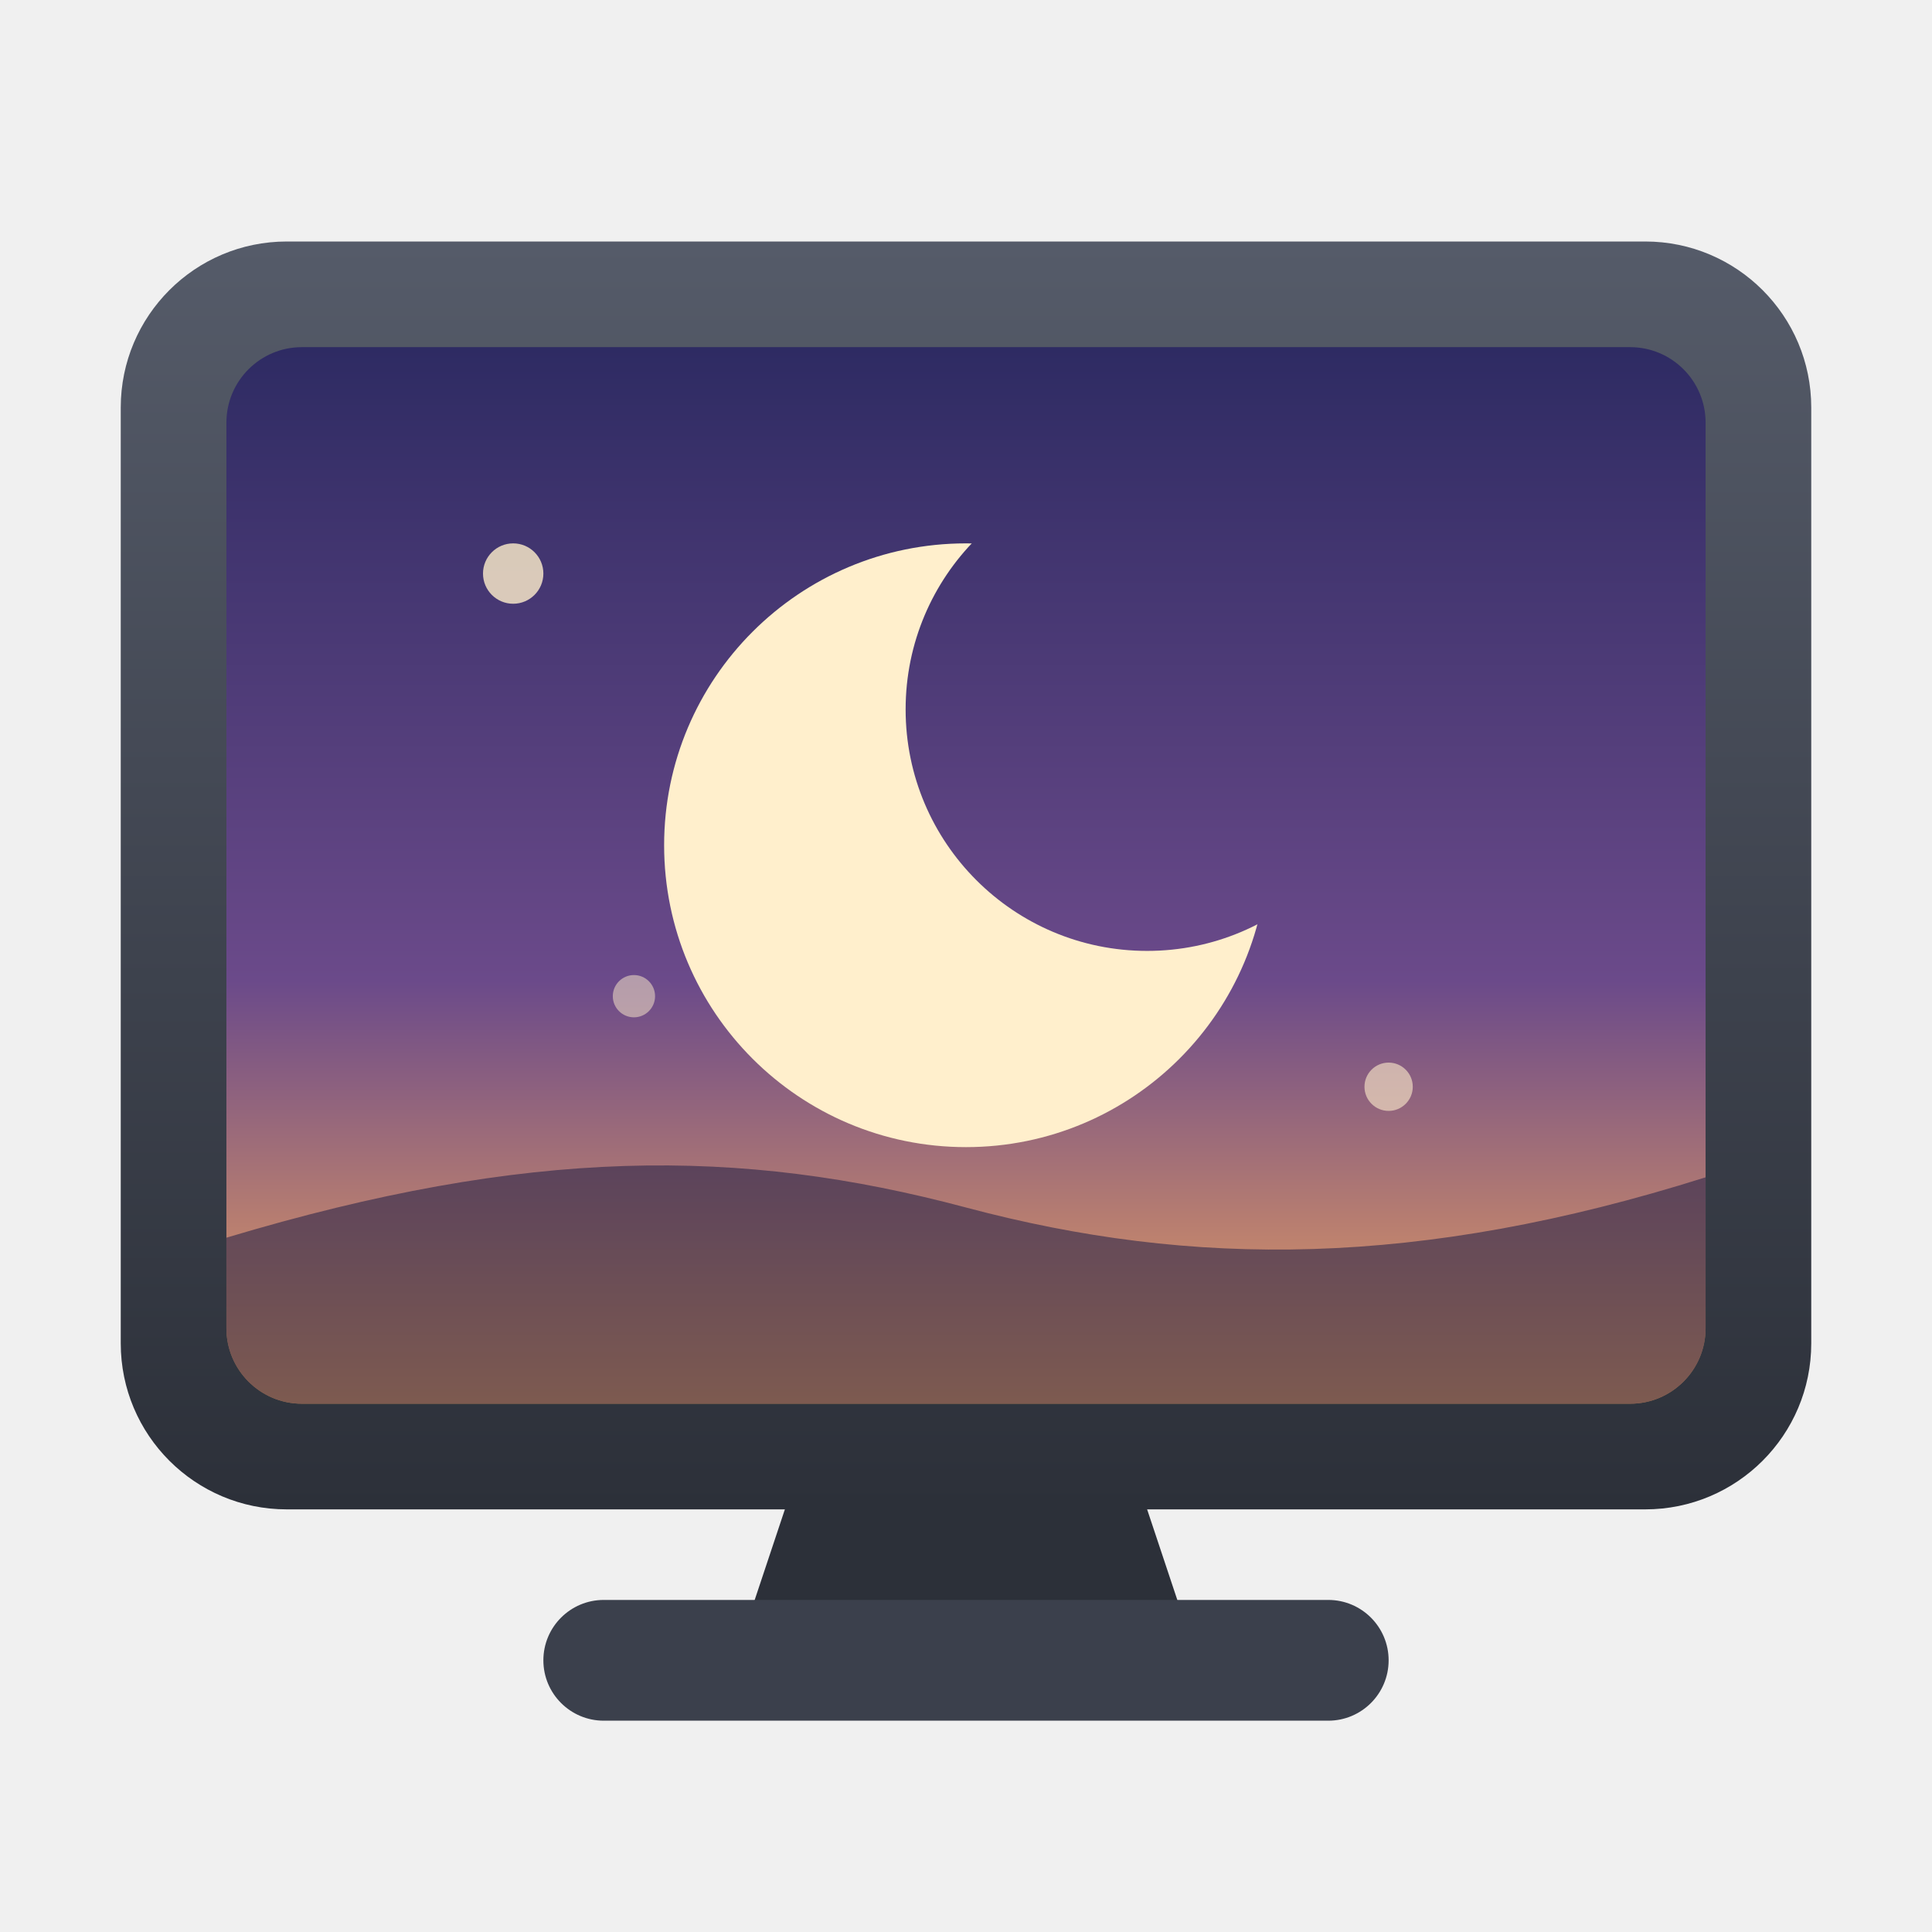
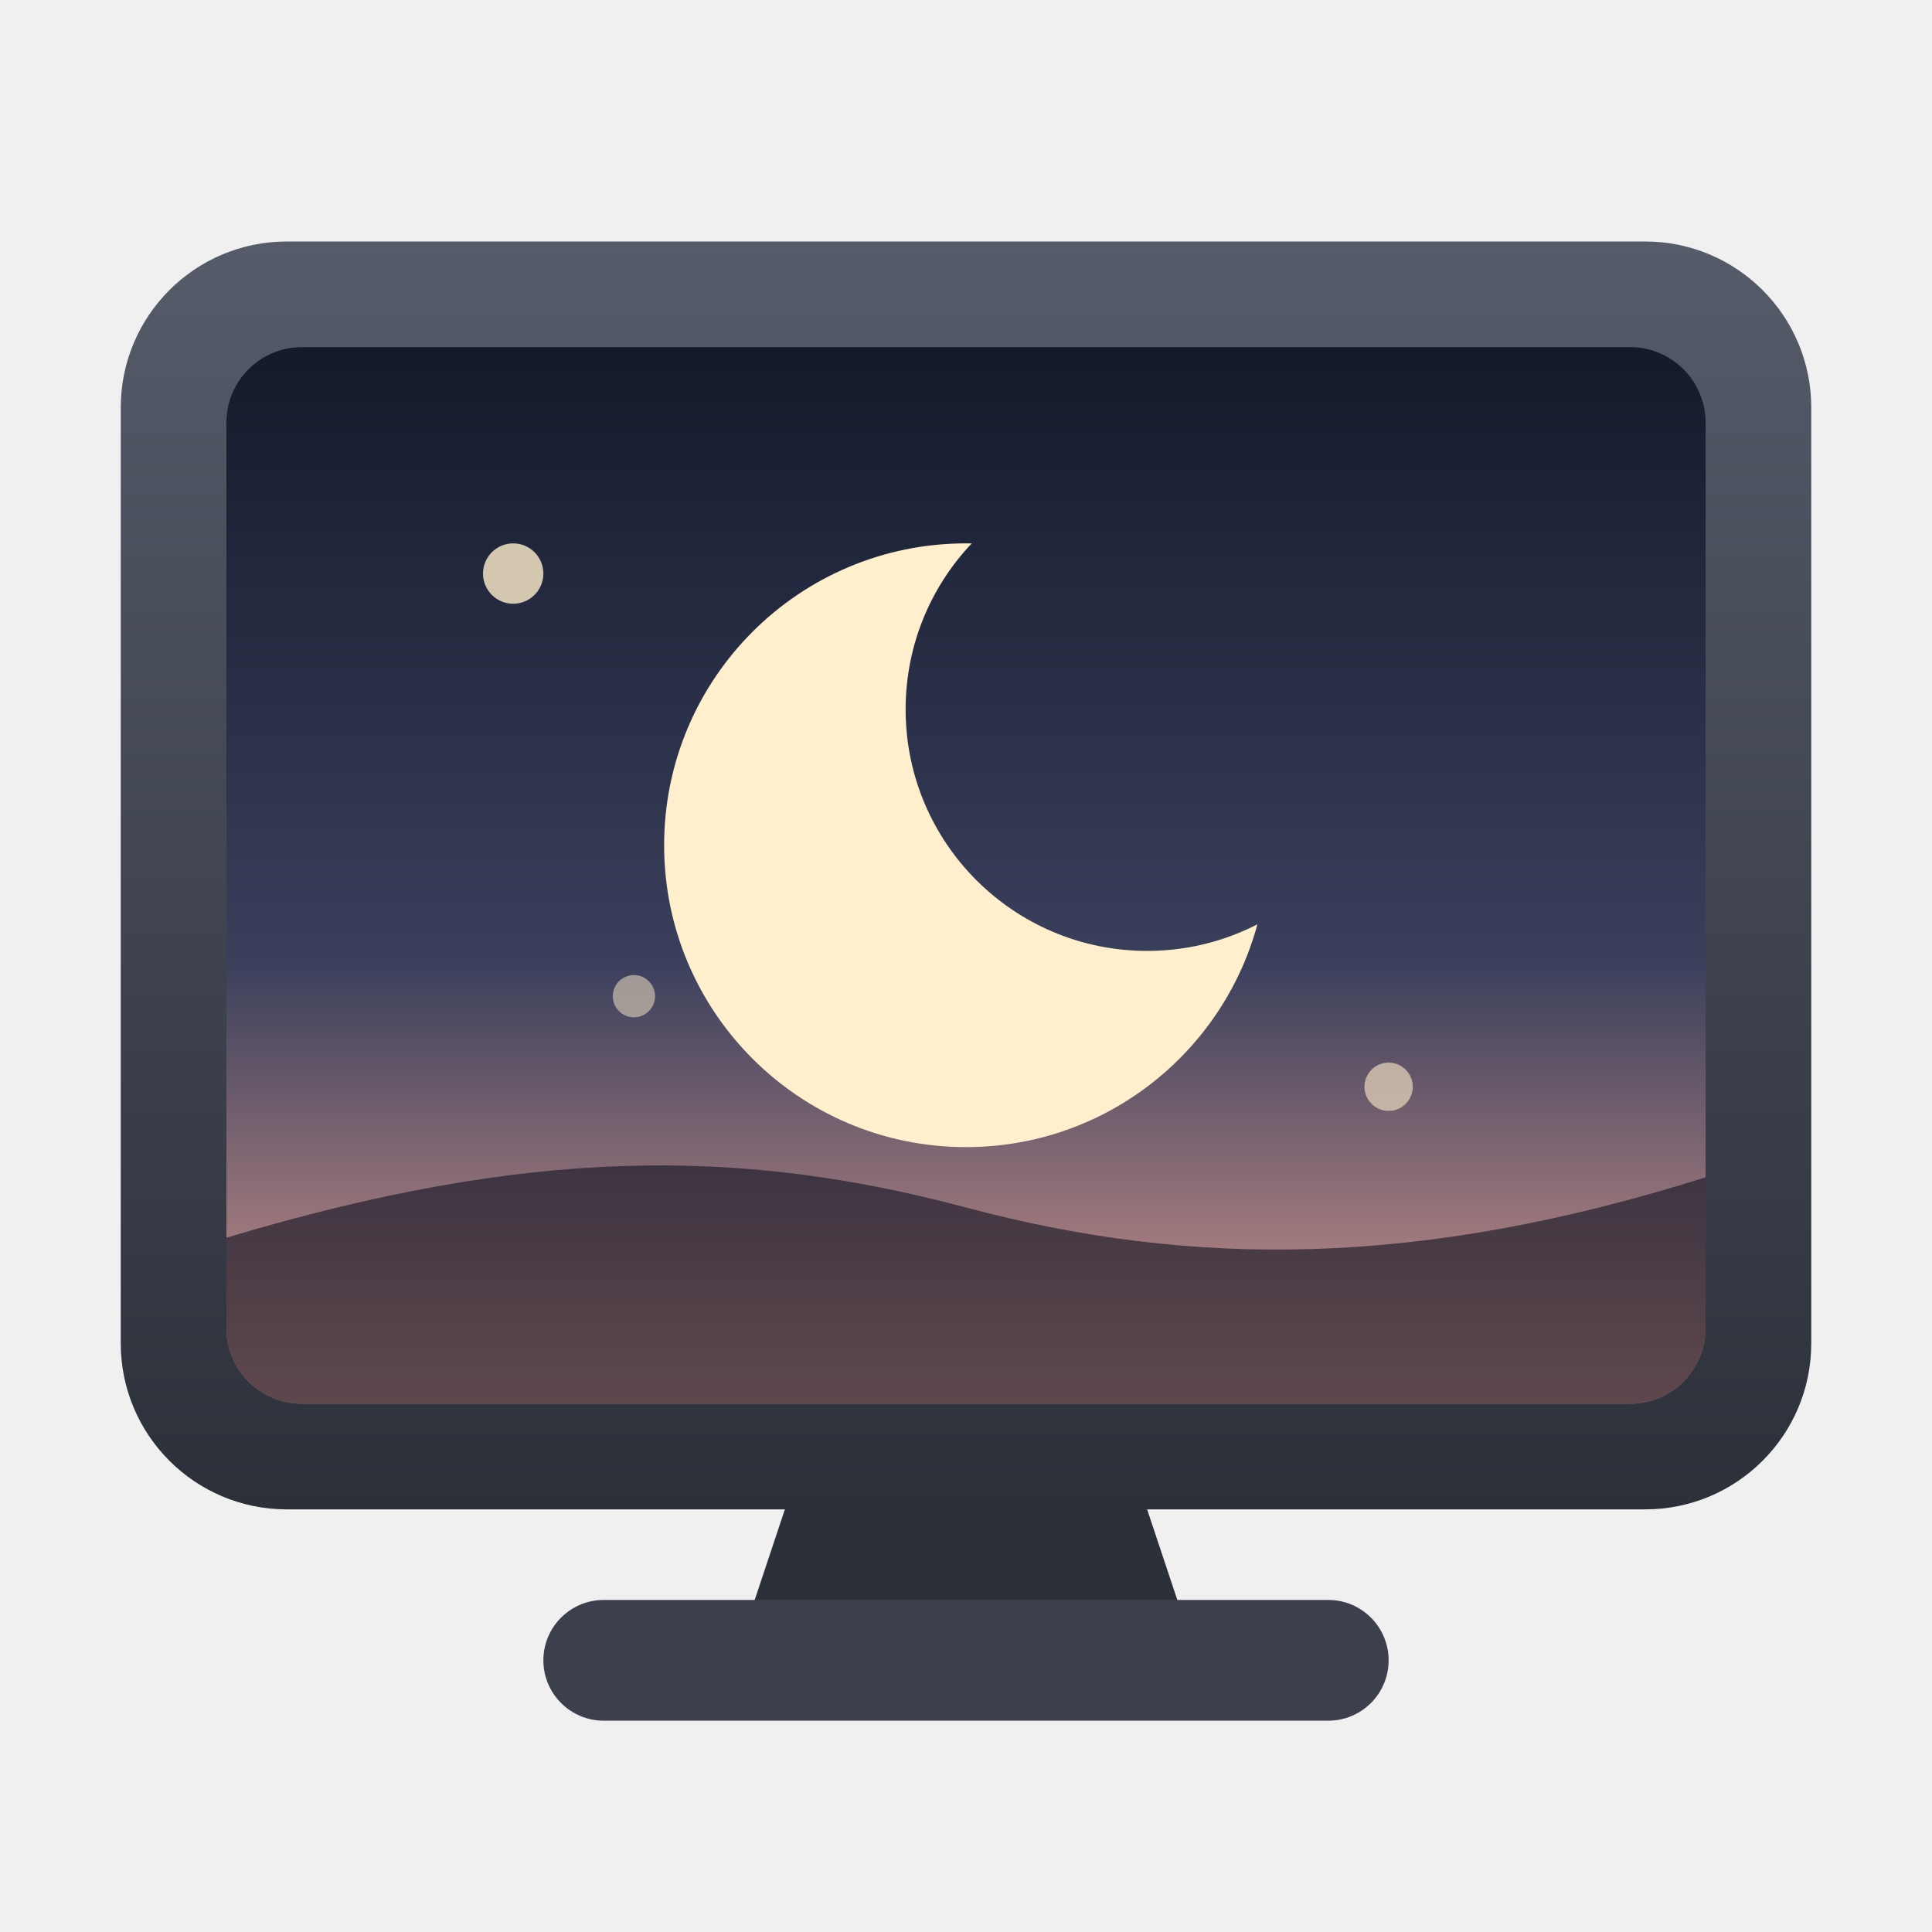
<svg xmlns="http://www.w3.org/2000/svg" width="128" height="128" viewBox="0 0 128 128">
  <defs>
    <linearGradient id="dusk" x1="0" y1="0" x2="0" y2="1">
-       <stop offset="0" stop-color="#2e2b63" />
-       <stop offset="0.6" stop-color="#6b4a8a" />
-       <stop offset="1" stop-color="#f0a45d" />
+       <stop offset="0" stop-color="#141a2b" />
+       <stop offset="0.58" stop-color="#3a3f5c" />
+       <stop offset="1" stop-color="#d99a8f" />
    </linearGradient>
    <linearGradient id="bezel" x1="0" y1="0" x2="0" y2="1">
      <stop offset="0" stop-color="#555b69" />
      <stop offset="1" stop-color="#2c3039" />
    </linearGradient>
    <mask id="crescent">
      <rect width="128" height="128" fill="#fff" />
      <circle cx="76" cy="47" r="16" fill="#000" />
    </mask>
  </defs>
  <path d="M53 97h22l4 12H49z" fill="#2c3039" />
  <rect x="36" y="106" width="56" height="8" rx="4" fill="#3b404c" />
  <rect x="8" y="16" width="112" height="84" rx="11" fill="url(#bezel)" />
  <rect x="15" y="23" width="98" height="70" rx="5" fill="url(#dusk)" />
  <circle cx="64" cy="56" r="20" fill="#ffefcc" mask="url(#crescent)" />
  <circle cx="34" cy="38" r="2" fill="#ffefcc" opacity="0.8" />
  <circle cx="92" cy="72" r="1.6" fill="#ffefcc" opacity="0.6" />
  <circle cx="42" cy="66" r="1.4" fill="#ffefcc" opacity="0.5" />
-   <path d="M15 82c20-6 34-6 49-2s30 4 49-2v10a5 5 0 0 1-5 5H20a5 5 0 0 1-5-5z" fill="#1f1d45" opacity="0.55" />
+   <path d="M15 82c20-6 34-6 49-2s30 4 49-2v10a5 5 0 0 1-5 5H20a5 5 0 0 1-5-5z" fill="#0d1120" opacity="0.6" />
</svg>
